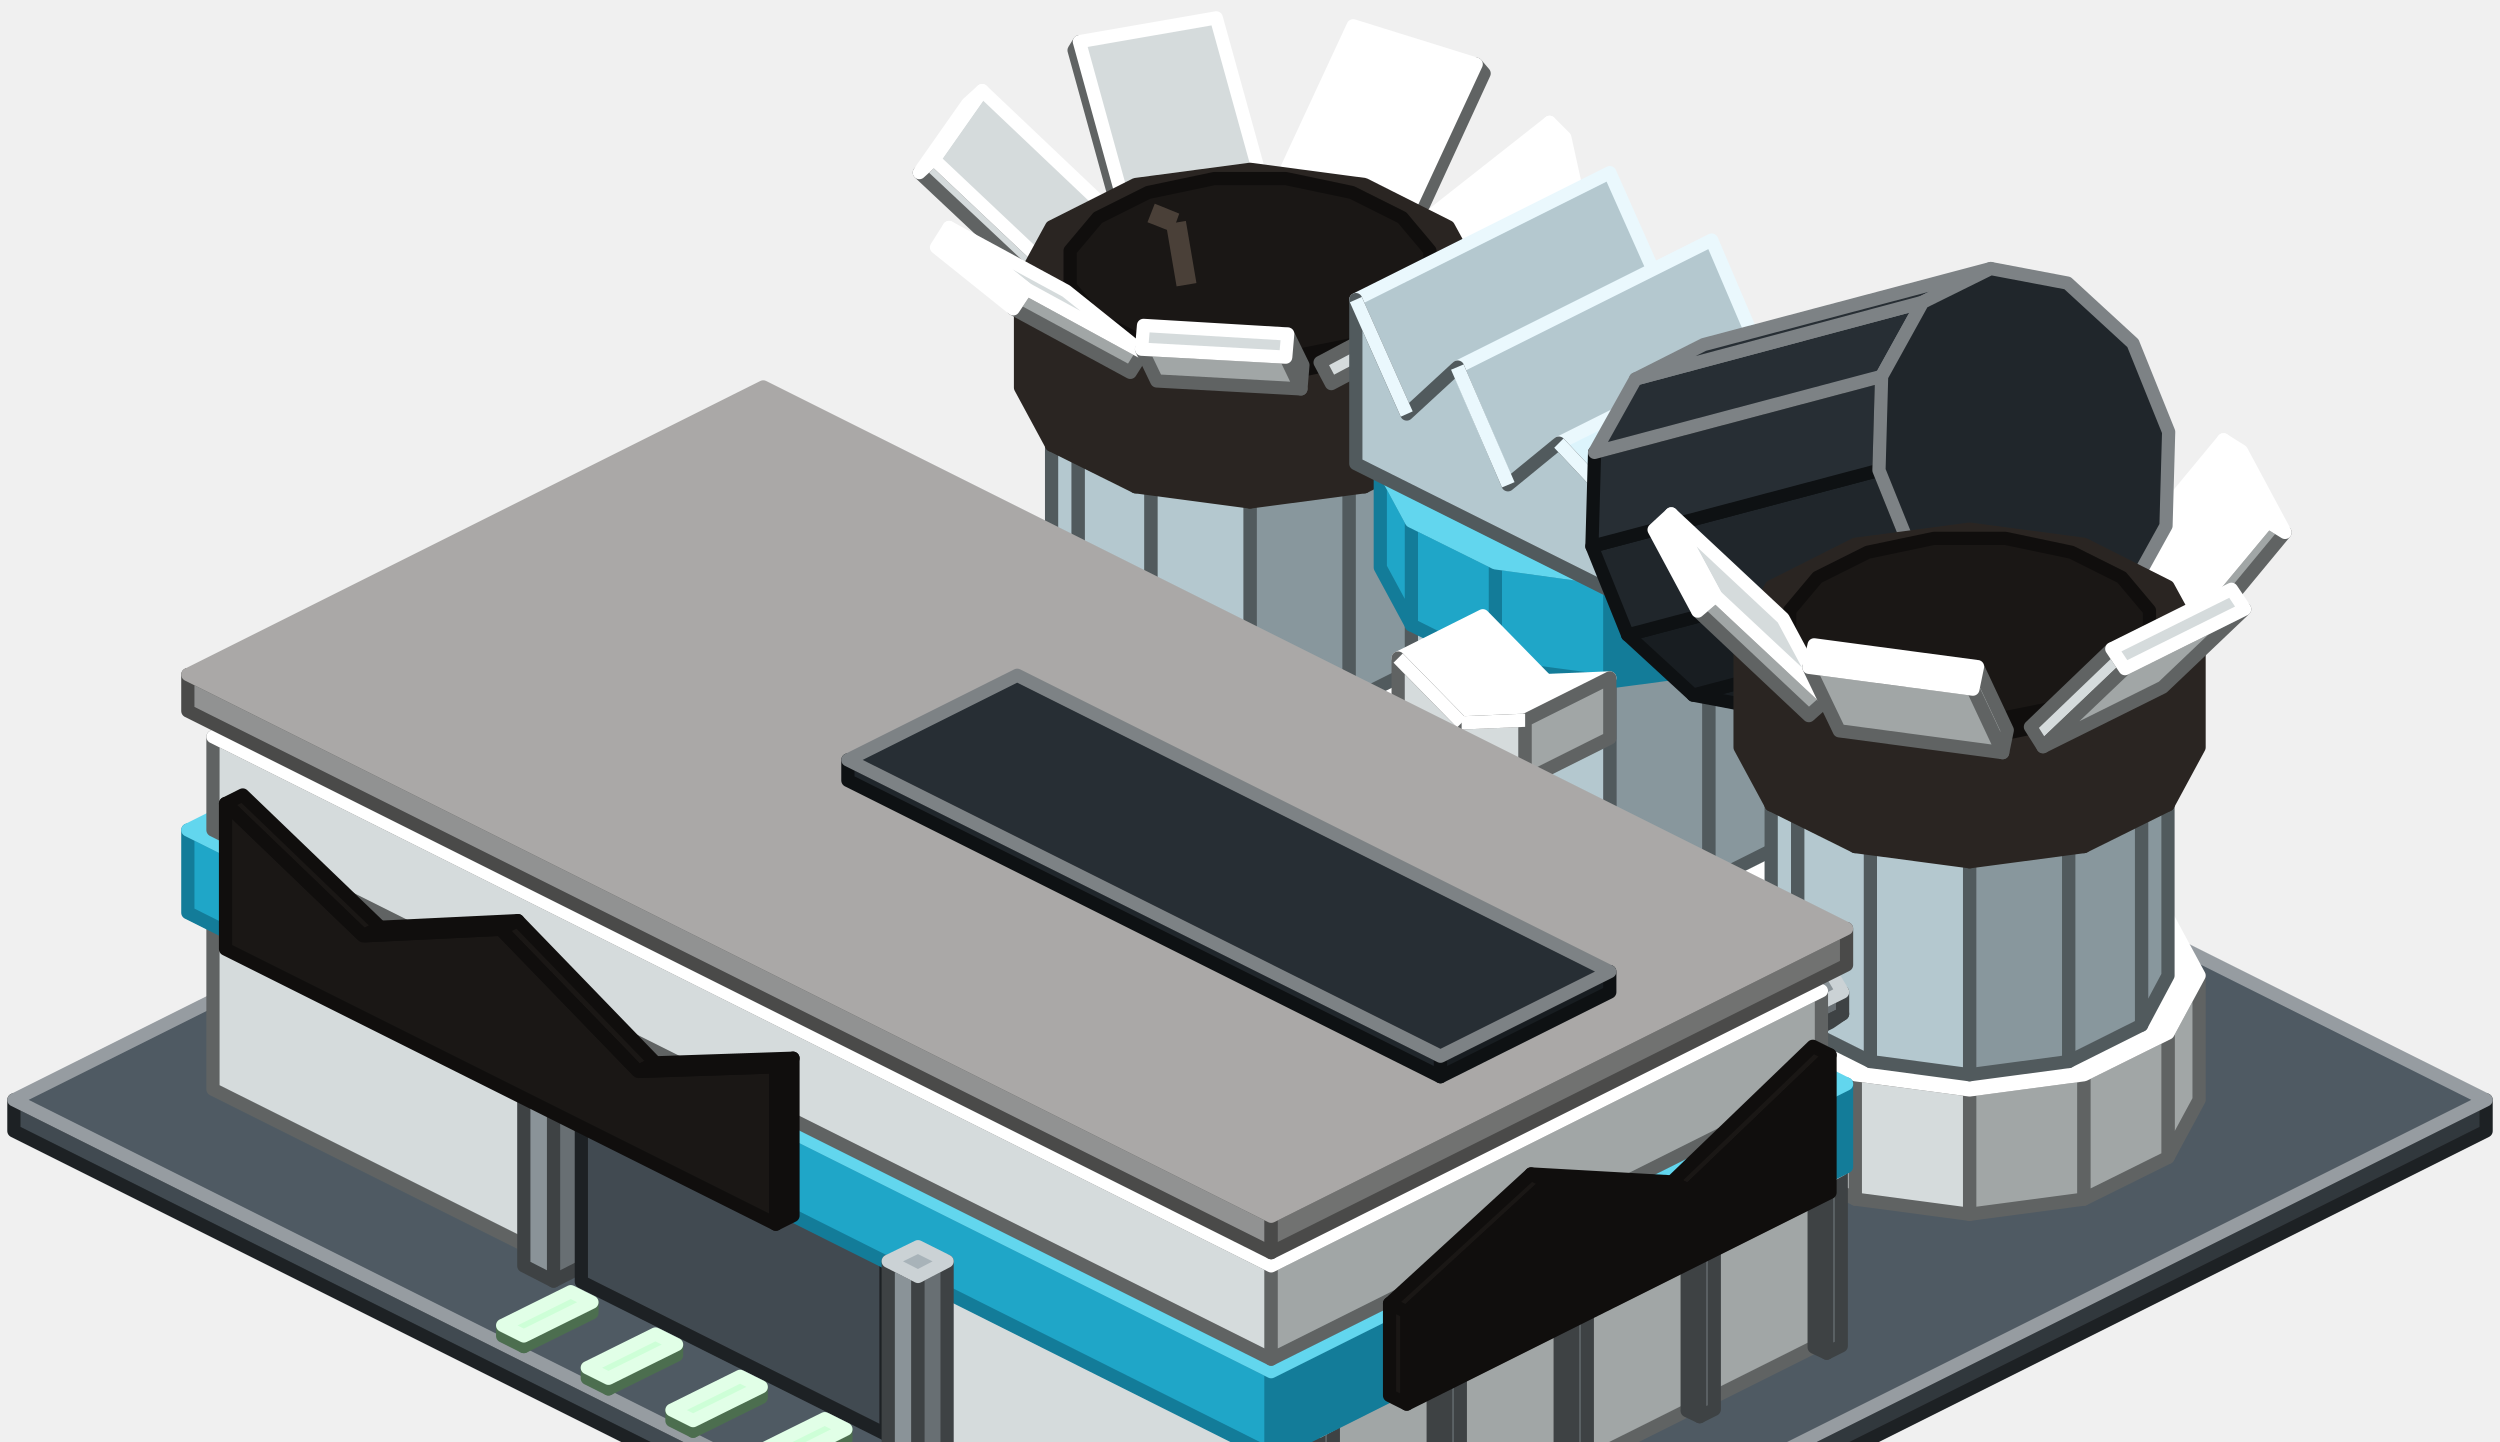
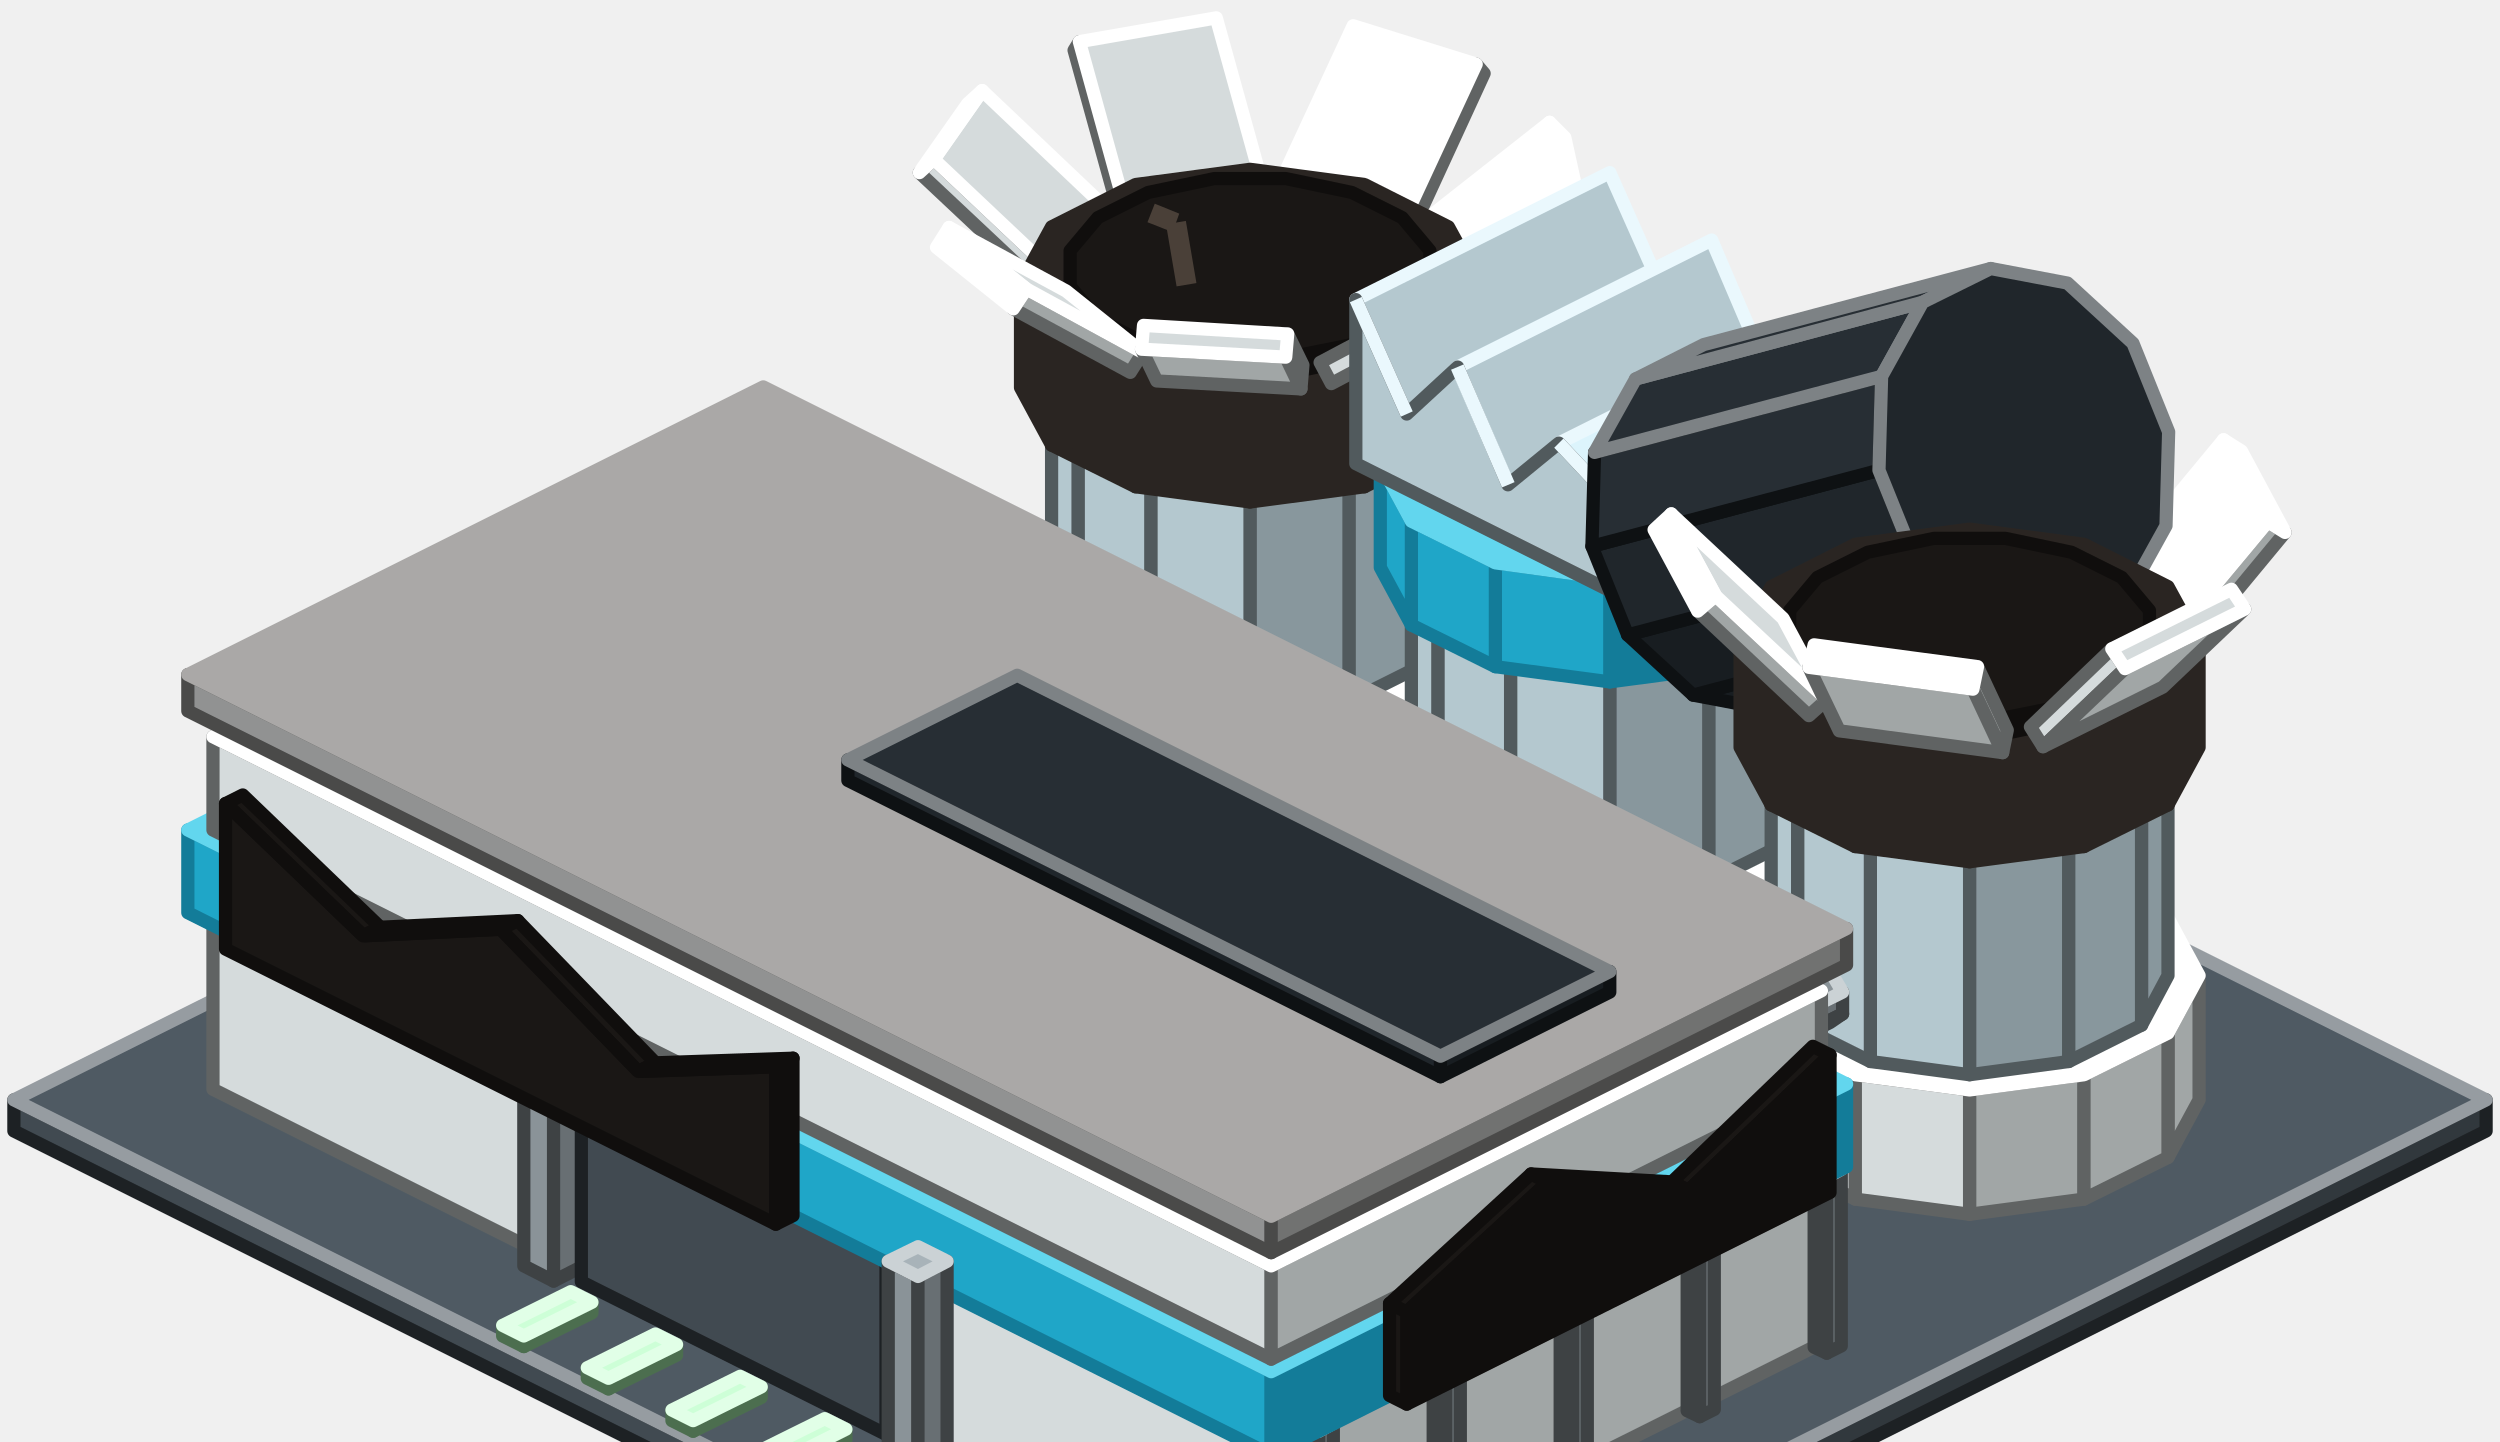
<svg xmlns="http://www.w3.org/2000/svg" width="378" height="218" viewBox="0 0 378 218">
  <g stroke-width="2" stroke-linejoin="round">
    <polygon points="100.1,220 2.1,171 2.1,166.3 109.5,220" fill="#414A51" stroke="#1D2124" />
    <polygon points="375.9,171 277.9,220 268.5,220 375.9,166.3" fill="#31383D" stroke="#1D2124" />
    <polygon points="109.5,220 2.1,166.3 189,72.9 375.9,166.3 268.5,220" fill="#4F5A63" stroke="#969CA1" />
    <polygon points="206.3,126.9 189,129.2 189,110.4 206.3,108.1" fill="#A1A6A6" stroke="#606363" />
    <polygon points="189,129.2 171.7,126.9 171.7,108.1 189,110.4" fill="#D5DBDC" stroke="#606363" />
    <polygon points="171.7,126.9 159,120.6 159,101.8 171.7,108.1" fill="#D5DBDC" stroke="#606363" />
    <polygon points="159,120.6 154.3,111.9 154.3,93.1 159,101.8" fill="#D5DBDC" stroke="#606363" />
    <polygon points="223.7,111.9 219,120.6 219,101.8 223.7,93.1" fill="#A1A6A6" stroke="#606363" />
    <polygon points="219,120.6 206.3,126.9 206.3,108.1 219,101.8" fill="#A1A6A6" stroke="#606363" />
    <polygon points="206.3,108.1 189,110.4 171.7,108.1 159,101.8 154.3,93.1 159,84.4 171.7,78.1 189,75.7 206.3,78.1 219,84.4 223.7,93.1 219,101.8" fill="#FFFFFF" stroke="#FFFFFF" />
    <polygon points="204,106.1 189,108.1 189,73.6 204,71.6" fill="#88979D" stroke="#515A5D" />
    <polygon points="189,108.1 174,106.1 174,71.6 189,73.6" fill="#B4C8CF" stroke="#515A5D" />
    <polygon points="174,106.1 163,100.6 163,66.1 174,71.6" fill="#B4C8CF" stroke="#515A5D" />
    <polygon points="163,100.6 159,93.1 159,58.6 163,66.1" fill="#B4C8CF" stroke="#515A5D" />
    <polygon points="219,93.1 215,100.6 215,66.1 219,58.6" fill="#88979D" stroke="#515A5D" />
    <polygon points="215,100.6 204,106.1 204,71.6 215,66.1" fill="#88979D" stroke="#515A5D" />
    <polygon points="204,71.6 189,73.6 174,71.6 163,66.1 159,58.6 163,51.1 174,45.6 189,43.6 204,45.6 215,51.1 219,58.6 215,66.1" fill="#DCF4FC" stroke="#EAF8FD" />
    <polygon points="170.1,31.3 169.3,32.6 162.4,7.6 163.2,6.3" fill="#D5DBDC" stroke="#606363" />
    <polygon points="190,28.9 190.8,27.6 170.1,31.3 169.3,32.6" fill="#A1A6A6" stroke="#606363" />
    <polygon points="190.8,27.6 170.1,31.3 163.2,6.3 183.9,2.7" fill="#D5DBDC" stroke="#FFFFFF" />
    <polygon points="213.4,35 212.1,33.6 223.2,9.7 224.4,11.1" fill="#A1A6A6" stroke="#606363" />
    <polygon points="213.4,35 212.1,33.6 193.5,27.8 194.8,29.2" fill="#A1A6A6" stroke="#606363" />
    <polygon points="212.1,33.6 193.5,27.8 204.6,3.9 223.2,9.7" fill="#FFFFFF" stroke="#FFFFFF" />
    <polygon points="160.8,42.6 158.7,44.6 139,26.1 141.2,24.1" fill="#D5DBDC" stroke="#606363" />
    <polygon points="168.1,32.3 160.8,42.6 141.2,24.1 148.5,13.7" fill="#D5DBDC" stroke="#FFFFFF" />
    <polygon points="146.3,15.7 148.5,13.7 141.2,24.1 139,26.1" fill="#FFFFFF" stroke="#FFFFFF" />
    <polygon points="218.4,48 216.1,45.7 236.7,29.4 239,31.7" fill="#D5DBDC" stroke="#606363" />
    <polygon points="216.1,45.7 213.6,34.8 234.3,18.5 236.7,29.4" fill="#FFFFFF" stroke="#FFFFFF" />
    <polygon points="239,31.7 236.7,29.4 234.3,18.5 236.6,20.8" fill="#D5DBDC" stroke="#FFFFFF" />
    <polygon points="169.8,95.6 169.8,98.9 144.2,111.7 144.2,108.4" fill="#686F73" stroke="#3E4244" />
    <polygon points="169.8,98.9 167.9,100.2 142.3,113 144.2,111.7" fill="#686F73" stroke="#3E4244" />
    <polygon points="142.3,105.2 144.2,108.4 144.2,111.7 142.3,113 139.7,111.7 137.8,108.5 137.8,105.2 139.7,103.9" fill="#8A9398" stroke="#3E4244" />
    <polygon points="167.9,92.4 169.8,95.6 144.2,108.4 142.3,105.2" fill="#8A9398" stroke="#CBD2D5" />
    <polygon points="165.3,91.1 167.9,92.4 142.3,105.2 139.7,103.9" fill="#A8B3B9" stroke="#CBD2D5" />
    <polygon points="206.3,73.6 189,75.9 189,60.3 206.3,57.9" fill="#2A2522" stroke="#2A2522" />
    <polygon points="189,75.9 171.7,73.6 171.7,57.9 189,60.3" fill="#2A2522" stroke="#2A2522" />
    <polygon points="171.7,73.6 159,67.3 159,51.6 171.7,57.9" fill="#2A2522" stroke="#2A2522" />
    <polygon points="159,67.3 154.3,58.6 154.3,42.9 159,51.6" fill="#2A2522" stroke="#2A2522" />
    <polygon points="223.7,58.6 219,67.3 219,51.6 223.7,42.9" fill="#2A2522" stroke="#2A2522" />
    <polygon points="219,67.3 206.3,73.6 206.3,57.9 219,51.6" fill="#2A2522" stroke="#2A2522" />
    <polygon points="206.3,57.9 189,60.3 171.7,57.9 159,51.6 154.3,42.9 159,34.3 171.7,27.9 189,25.6 206.3,27.9 219,34.3 223.7,42.9 219,51.6" fill="#2A2522" stroke="#2A2522" />
    <polygon points="204.4,54.4 194.4,56.5 194.4,54.1 204.4,52.1" fill="#100E0D" stroke="#100E0D" />
    <polygon points="194.4,56.5 183.6,56.5 183.6,54.1 194.4,54.1" fill="#1A1715" stroke="#100E0D" />
    <polygon points="183.6,56.5 173.6,54.4 173.6,52.1 183.6,54.1" fill="#1A1715" stroke="#100E0D" />
    <polygon points="173.6,54.4 166,50.6 166,48.3 173.6,52.1" fill="#1A1715" stroke="#100E0D" />
    <polygon points="166,50.6 161.8,45.6 161.8,43.3 166,48.3" fill="#1A1715" stroke="#100E0D" />
    <polygon points="216.2,45.6 212,50.6 212,48.3 216.2,43.3" fill="#100E0D" stroke="#100E0D" />
    <polygon points="212,50.6 204.4,54.4 204.4,52.1 212,48.3" fill="#100E0D" stroke="#100E0D" />
    <polygon points="204.4,52.1 194.4,54.1 183.6,54.1 173.6,52.1 166,48.3 161.8,43.3 161.8,37.9 166,32.9 173.6,29.1 183.6,27 194.4,27 204.4,29.1 212,32.9 216.2,37.9 216.2,43.3 212,48.3" fill="#1A1715" stroke="#100E0D" />
    <polygon points="260.7,154.1 243.4,156.4 243.4,137.6 260.7,135.3" fill="#A1A6A6" stroke="#606363" />
    <polygon points="243.4,156.4 226.1,154.1 226.1,135.3 243.4,137.6" fill="#D5DBDC" stroke="#606363" />
    <polygon points="226.1,154.1 213.4,147.8 213.4,129 226.1,135.3" fill="#D5DBDC" stroke="#606363" />
    <polygon points="213.4,147.8 208.7,139.1 208.7,120.3 213.4,129" fill="#D5DBDC" stroke="#606363" />
    <polygon points="278.1,139.1 273.4,147.8 273.4,129 278.1,120.3" fill="#A1A6A6" stroke="#606363" />
    <polygon points="273.4,147.8 260.7,154.1 260.7,135.3 273.4,129" fill="#A1A6A6" stroke="#606363" />
    <polygon points="260.7,135.3 243.4,137.6 226.1,135.3 213.4,129 208.7,120.3 213.4,111.6 226.1,105.3 243.4,102.9 260.7,105.3 273.4,111.6 278.1,120.3 273.4,129" fill="#FFFFFF" stroke="#FFFFFF" />
    <polygon points="172.8,53.3 170.9,56.3 153.2,46.7 155.2,43.7" fill="#A1A6A6" stroke="#606363" />
    <polygon points="161.2,44 172.8,53.3 155.2,43.7 143.5,34.4" fill="#D5DBDC" stroke="#FFFFFF" />
    <polygon points="141.6,37.4 143.5,34.4 155.2,43.7 153.2,46.7" fill="#FFFFFF" stroke="#FFFFFF" />
    <polygon points="177.9,43.3 176.3,33.9 179.3,33.4 180.9,42.8" fill="#4A4038" />
    <polygon points="177.3,35.1 173.5,33.6 174.6,30.8 178.3,32.3" fill="#4A4038" />
    <polygon points="258.4,133.3 243.4,135.3 243.4,100.8 258.4,98.8" fill="#88979D" stroke="#515A5D" />
    <polygon points="243.4,135.3 228.4,133.3 228.4,98.8 243.4,100.8" fill="#B4C8CF" stroke="#515A5D" />
    <polygon points="228.4,133.3 217.4,127.8 217.4,93.3 228.4,98.8" fill="#B4C8CF" stroke="#515A5D" />
    <polygon points="217.4,127.8 213.4,120.3 213.4,85.8 217.4,93.3" fill="#B4C8CF" stroke="#515A5D" />
    <polygon points="273.4,120.3 269.4,127.8 269.4,93.3 273.4,85.8" fill="#88979D" stroke="#515A5D" />
    <polygon points="269.4,127.8 258.4,133.3 258.4,98.8 269.4,93.3" fill="#88979D" stroke="#515A5D" />
    <polygon points="258.4,98.8 243.4,100.8 228.4,98.8 217.4,93.3 213.4,85.8 217.4,78.3 228.4,72.8 243.4,70.8 258.4,72.8 269.4,78.3 273.4,85.8 269.4,93.3" fill="#DCF4FC" stroke="#EAF8FD" />
    <polygon points="201.3,58 199.6,54.8 214.3,47 216,50.2" fill="#D5DBDC" stroke="#606363" />
    <polygon points="216,50.2 214.3,47 229.8,39.3 231.5,42.5" fill="#D5DBDC" stroke="#FFFFFF" />
    <polygon points="197,55.2 196.7,58.8 194.4,54 194.7,50.5" fill="#A1A6A6" stroke="#606363" />
    <polygon points="196.7,58.8 174.9,57.6 172.6,52.8 194.4,54" fill="#A1A6A6" stroke="#606363" />
    <polygon points="172.6,52.8 172.9,49.2 194.7,50.5 194.4,54" fill="#D5DBDC" stroke="#FFFFFF" />
    <polygon points="260.7,100.8 243.4,103.1 243.4,87.5 260.7,85.1" fill="#137C99" stroke="#137C99" />
    <polygon points="243.4,103.1 226.1,100.8 226.1,85.1 243.4,87.5" fill="#1FA6C8" stroke="#137C99" />
    <polygon points="226.1,100.8 213.4,94.5 213.4,78.8 226.1,85.1" fill="#1FA6C8" stroke="#137C99" />
    <polygon points="213.4,94.5 208.7,85.8 208.7,70.1 213.4,78.8" fill="#1FA6C8" stroke="#137C99" />
    <polygon points="278.1,85.8 273.4,94.5 273.4,78.8 278.1,70.1" fill="#137C99" stroke="#137C99" />
    <polygon points="273.4,94.5 260.7,100.8 260.7,85.1 273.4,78.8" fill="#137C99" stroke="#137C99" />
    <polygon points="260.7,85.1 243.4,87.5 226.1,85.1 213.4,78.8 208.7,70.1 213.4,61.5 226.1,55.1 243.4,52.8 260.7,55.1 273.4,61.5 278.1,70.1 273.4,78.8" fill="#62D6EE" stroke="#62D6EE" />
    <polygon points="222.8,126.1 206.8,138 203.2,133.2 219.2,121.2" fill="#8A9398" />
    <polygon points="207.7,136.9 197.5,157.6 192.1,154.9 202.3,134.2" fill="#8A9398" />
    <polygon points="243.4,26.1 251.1,43.4 212.7,62.6 205,45.3" fill="#B4C8CF" stroke="#EAF8FD" />
    <polygon points="258.8,36.3 266.4,54.1 228,73.3 220.4,55.5" fill="#B4C8CF" stroke="#EAF8FD" />
    <polygon points="274.1,47.8 281.8,56 243.4,75.2 235.7,67" fill="#DCF4FC" stroke="#EAF8FD" />
    <polygon points="205,70.1 243.4,89.3 243.4,75.2 235.7,67 228,73.3 220.4,55.5 212.7,62.6 205,45.3" fill="#B4C8CF" stroke="#515A5D" />
    <polygon points="281.8,70.1 243.4,89.3 243.4,75.2 281.8,56" fill="#88979D" stroke="#515A5D" />
    <polygon points="213.6,62.2 205.9,44.9 204.1,45.7 211.8,63" fill="#EAF8FD" />
    <polygon points="229,72.9 221.3,55.1 219.4,55.9 227.1,73.7" fill="#EAF8FD" />
    <polygon points="244.1,74.5 236.4,66.3 235,67.7 242.7,75.9" fill="#EAF8FD" />
    <polygon points="315.1,181.3 297.8,183.6 297.8,164.8 315.1,162.5" fill="#A1A6A6" stroke="#606363" />
    <polygon points="297.8,183.6 280.5,181.3 280.5,162.5 297.8,164.8" fill="#D5DBDC" stroke="#606363" />
    <polygon points="280.5,181.3 267.8,175 267.8,156.2 280.5,162.5" fill="#D5DBDC" stroke="#606363" />
    <polygon points="267.8,175 263.1,166.3 263.1,147.5 267.8,156.2" fill="#D5DBDC" stroke="#606363" />
    <polygon points="332.5,166.3 327.8,175 327.8,156.2 332.5,147.5" fill="#A1A6A6" stroke="#606363" />
    <polygon points="327.8,175 315.1,181.3 315.1,162.5 327.8,156.2" fill="#A1A6A6" stroke="#606363" />
    <polygon points="315.1,162.5 297.8,164.8 280.5,162.5 267.8,156.2 263.1,147.5 267.8,138.8 280.5,132.5 297.8,130.1 315.1,132.5 327.8,138.8 332.5,147.5 327.8,156.2" fill="#FFFFFF" stroke="#FFFFFF" />
    <polygon points="312.8,160.5 297.8,162.5 297.8,128 312.8,126" fill="#88979D" stroke="#515A5D" />
    <polygon points="297.8,162.5 282.8,160.5 282.8,126 297.8,128" fill="#B4C8CF" stroke="#515A5D" />
    <polygon points="282.8,160.5 271.8,155 271.8,120.5 282.8,126" fill="#B4C8CF" stroke="#515A5D" />
    <polygon points="271.8,155 267.8,147.5 267.8,113 271.8,120.5" fill="#B4C8CF" stroke="#515A5D" />
    <polygon points="327.8,147.5 323.8,155 323.8,120.5 327.8,113" fill="#88979D" stroke="#515A5D" />
    <polygon points="323.8,155 312.8,160.5 312.8,126 323.8,120.5" fill="#88979D" stroke="#515A5D" />
    <polygon points="312.8,126 297.8,128 282.8,126 271.8,120.5 267.8,113 271.8,105.5 282.8,100 297.8,98 312.8,100 323.8,105.5 327.8,113 323.8,120.5" fill="#DCF4FC" stroke="#EAF8FD" />
    <polygon points="317.5,86.2 316.8,85.5 321.3,59.1 322.1,59.8" fill="#A1A6A6" stroke="#606363" />
    <polygon points="317.5,86.2 316.8,85.5 292.1,82.2 292.8,82.9" fill="#A1A6A6" stroke="#606363" />
    <polygon points="316.8,85.5 292.1,82.2 296.6,55.8 321.3,59.1" fill="#FFFFFF" stroke="#FFFFFF" />
    <polygon points="270.5,91.7 268.6,92.8 256.2,68.6 258.2,67.5" fill="#D5DBDC" stroke="#606363" />
    <polygon points="288.6,82.7 270.5,91.7 258.2,67.5 276.3,58.5" fill="#D5DBDC" stroke="#FFFFFF" />
    <polygon points="328.7,100.8 326,99.2 342.9,78.9 345.5,80.5" fill="#A1A6A6" stroke="#606363" />
    <polygon points="326,99.2 319.4,86.8 336.2,66.5 342.9,78.9" fill="#FFFFFF" stroke="#FFFFFF" />
    <polygon points="345.5,80.5 342.9,78.9 336.2,66.5 338.9,68.2" fill="#D5DBDC" stroke="#FFFFFF" />
    <polygon points="267.6,107.3 256,105.1 299.4,93.6 311,95.8" fill="#181D21" stroke="#0E1113" />
    <polygon points="256,105.1 246.1,96 289.5,84.5 299.4,93.6" fill="#181D21" stroke="#0E1113" />
    <polygon points="246.1,96 240.7,82.6 284.1,71.1 289.5,84.5" fill="#20262B" stroke="#0E1113" />
    <polygon points="240.7,82.6 241.1,68.4 284.5,56.9 284.1,71.1" fill="#272E34" stroke="#0E1113" />
    <polygon points="241.1,68.4 247.3,57.3 290.7,45.7 284.5,56.9" fill="#272E34" stroke="#7D8285" />
    <polygon points="247.3,57.3 257.6,52.1 301,40.6 290.7,45.7" fill="#272E34" stroke="#7D8285" />
    <polygon points="311,95.8 299.4,93.6 289.5,84.5 284.1,71.1 284.5,56.9 290.7,45.7 301,40.6 312.6,42.8 322.5,51.9 327.9,65.3 327.5,79.5 321.3,90.7" fill="#20262B" stroke="#7D8285" />
    <polygon points="278.6,150 278.6,153.3 253,166.1 253,162.8" fill="#686F73" stroke="#3E4244" />
    <polygon points="278.6,153.3 276.7,154.6 251.1,167.4 253,166.1" fill="#686F73" stroke="#3E4244" />
    <polygon points="251.1,159.6 253,162.8 253,166.1 251.1,167.4 248.5,166.1 246.6,162.9 246.6,159.6 248.5,158.3" fill="#8A9398" stroke="#3E4244" />
    <polygon points="276.7,146.8 278.6,150 253,162.8 251.1,159.6" fill="#8A9398" stroke="#CBD2D5" />
    <polygon points="274.1,145.5 276.7,146.8 251.1,159.6 248.5,158.3" fill="#A8B3B9" stroke="#CBD2D5" />
    <polygon points="315.1,128 297.8,130.3 297.8,114.7 315.1,112.3" fill="#2A2522" stroke="#2A2522" />
    <polygon points="297.8,130.3 280.5,128 280.5,112.3 297.8,114.7" fill="#2A2522" stroke="#2A2522" />
    <polygon points="280.5,128 267.8,121.7 267.8,106 280.5,112.3" fill="#2A2522" stroke="#2A2522" />
    <polygon points="267.8,121.7 263.1,113 263.1,97.3 267.8,106" fill="#2A2522" stroke="#2A2522" />
    <polygon points="332.5,113 327.8,121.7 327.8,106 332.5,97.3" fill="#2A2522" stroke="#2A2522" />
    <polygon points="327.8,121.7 315.1,128 315.1,112.3 327.8,106" fill="#2A2522" stroke="#2A2522" />
    <polygon points="315.1,112.3 297.8,114.7 280.5,112.3 267.8,106 263.1,97.3 267.8,88.7 280.5,82.3 297.8,80 315.1,82.3 327.8,88.7 332.5,97.3 327.8,106" fill="#2A2522" stroke="#2A2522" />
    <polygon points="142.8,220 32.2,164.7 32.2,138 192.2,218 192.2,220" fill="#D5DBDC" stroke="#606363" />
    <polygon points="275.4,203.1 241.6,220 192.2,220 192.2,218 275.4,176.4" fill="#A1A6A6" stroke="#606363" />
    <polygon points="192.2,218 32.2,138 115.4,96.4 275.4,176.4" fill="#FFFFFF" stroke="#FFFFFF" />
    <polygon points="313.2,108.8 303.2,110.9 303.2,108.5 313.2,106.5" fill="#100E0D" stroke="#100E0D" />
    <polygon points="303.2,110.9 292.4,110.9 292.4,108.5 303.2,108.5" fill="#1A1715" stroke="#100E0D" />
    <polygon points="292.4,110.9 282.4,108.8 282.4,106.5 292.4,108.5" fill="#1A1715" stroke="#100E0D" />
    <polygon points="282.4,108.8 274.8,105 274.8,102.7 282.4,106.5" fill="#1A1715" stroke="#100E0D" />
    <polygon points="274.8,105 270.6,100 270.6,97.7 274.8,102.7" fill="#1A1715" stroke="#100E0D" />
    <polygon points="325,100 320.8,105 320.8,102.7 325,97.7" fill="#100E0D" stroke="#100E0D" />
    <polygon points="320.8,105 313.2,108.8 313.2,106.5 320.8,102.7" fill="#100E0D" stroke="#100E0D" />
    <polygon points="313.2,106.5 303.2,108.5 292.4,108.5 282.4,106.5 274.8,102.7 270.6,97.7 270.6,92.3 274.8,87.3 282.4,83.5 292.4,81.4 303.2,81.4 313.2,83.5 320.8,87.3 325,92.3 325,97.7 320.8,102.7" fill="#1A1715" stroke="#100E0D" />
    <polygon points="83.7,193.7 79.2,191.4 79.2,163.2 83.7,165.4" fill="#8A9398" stroke="#3E4244" />
    <polygon points="88.2,191.4 83.7,193.7 83.7,165.4 88.2,163.2" fill="#686F73" stroke="#3E4244" />
    <polygon points="83.7,165.4 79.2,163.2 83.7,161 88.2,163.2" fill="#A8B3B9" stroke="#CBD2D5" />
    <polygon points="276.2,105.8 273.5,108.2 256.7,92.4 259.4,90.1" fill="#A1A6A6" stroke="#606363" />
    <polygon points="269.6,93.5 276.2,105.8 259.4,90.1 252.7,77.7" fill="#D5DBDC" stroke="#FFFFFF" />
    <polygon points="250.1,80.1 252.7,77.7 259.4,90.1 256.7,92.4" fill="#FFFFFF" stroke="#FFFFFF" />
    <polygon points="308.9,112.9 307,109.9 319.3,98.1 321.3,101.1" fill="#D5DBDC" stroke="#606363" />
    <polygon points="327,103.9 308.9,112.9 321.3,101.1 339.4,92.1" fill="#A1A6A6" stroke="#606363" />
    <polygon points="321.3,101.1 319.3,98.1 337.4,89.1 339.4,92.1" fill="#D5DBDC" stroke="#FFFFFF" />
    <polygon points="276.2,204.6 274.3,203.7 274.3,177 276.2,178" fill="#8A9398" stroke="#3E4244" />
    <polygon points="278.4,203.5 276.2,204.6 276.2,178 278.4,176.8" fill="#686F73" stroke="#3E4244" />
    <polygon points="276.2,178 274.3,177 276.5,175.9 278.4,176.8" fill="#A8B3B9" stroke="#CBD2D5" />
    <polygon points="134,216.9 87.9,193.8 87.9,167.2 134,190.2" fill="#414A51" stroke="#1D2124" />
    <polygon points="136.5,215.6 134,216.9 134,190.2 136.5,188.9" fill="#31383D" stroke="#1D2124" />
    <polygon points="134,190.2 87.9,167.2 90.4,165.9 136.5,188.9" fill="#4F5A63" stroke="#969CA1" />
    <polygon points="79.2,203.6 76,202 76,200.4 79.2,202" fill="#A8F5B0" stroke="#4C6E4F" />
    <polygon points="89.5,198.5 79.2,203.6 79.2,202 89.5,196.9" fill="#7FB985" stroke="#4C6E4F" />
    <polygon points="79.2,202 76,200.4 86.3,195.3 89.5,196.9" fill="#CDFFD7" stroke="#E1FFE7" />
    <polygon points="92,210 88.8,208.4 88.8,206.8 92,208.4" fill="#A8F5B0" stroke="#4C6E4F" />
    <polygon points="102.3,204.9 92,210 92,208.4 102.3,203.3" fill="#7FB985" stroke="#4C6E4F" />
    <polygon points="92,208.4 88.8,206.8 99.1,201.7 102.3,203.3" fill="#CDFFD7" stroke="#E1FFE7" />
    <polygon points="303.5,110.4 302.8,113.8 298.3,104.2 299,100.8" fill="#A1A6A6" stroke="#606363" />
    <polygon points="302.8,113.8 278.1,110.5 273.5,100.9 298.3,104.2" fill="#A1A6A6" stroke="#606363" />
    <polygon points="273.5,100.9 274.3,97.5 299,100.8 298.3,104.2" fill="#FFFFFF" stroke="#FFFFFF" />
    <polygon points="104.8,216.4 101.6,214.8 101.6,213.2 104.8,214.8" fill="#A8F5B0" stroke="#4C6E4F" />
    <polygon points="115.1,211.3 104.8,216.4 104.8,214.8 115.1,209.7" fill="#7FB985" stroke="#4C6E4F" />
    <polygon points="104.8,214.8 101.6,213.2 111.9,208.1 115.1,209.7" fill="#CDFFD7" stroke="#E1FFE7" />
    <polygon points="257,214.2 255.1,213.3 255.1,186.6 257,187.6" fill="#8A9398" stroke="#3E4244" />
    <polygon points="259.2,213.1 257,214.2 257,187.6 259.2,186.4" fill="#686F73" stroke="#3E4244" />
    <polygon points="257,187.6 255.1,186.6 257.3,185.5 259.2,186.4" fill="#A8B3B9" stroke="#CBD2D5" />
    <polygon points="114.4,220 114.4,219.6 115.2,220" fill="#A8F5B0" stroke="#4C6E4F" />
    <polygon points="127.9,217.7 123.2,220 120.1,220 127.9,216.1" fill="#7FB985" stroke="#4C6E4F" />
    <polygon points="115.2,220 114.4,219.6 124.7,214.5 127.9,216.1 120.1,220" fill="#CDFFD7" stroke="#E1FFE7" />
    <polygon points="235.9,220 235.9,196.2 237.8,197.2 237.8,220" fill="#8A9398" stroke="#3E4244" />
    <polygon points="237.8,220 237.8,197.2 240,196 240,220" fill="#686F73" stroke="#3E4244" />
    <polygon points="237.8,197.2 235.9,196.2 238.1,195.1 240,196" fill="#A8B3B9" stroke="#CBD2D5" />
    <polygon points="216.7,220 216.7,205.8 218.6,206.8 218.6,220" fill="#8A9398" stroke="#3E4244" />
    <polygon points="218.6,220 218.6,206.8 220.8,205.6 220.8,220" fill="#686F73" stroke="#3E4244" />
    <polygon points="218.6,206.8 216.7,205.8 218.9,204.7 220.8,205.6" fill="#A8B3B9" stroke="#CBD2D5" />
    <polygon points="197.5,220 197.5,215.4 199.4,216.4 199.4,220" fill="#8A9398" stroke="#3E4244" />
    <polygon points="199.4,220 199.4,216.4 201.6,215.2 201.6,220" fill="#686F73" stroke="#3E4244" />
    <polygon points="199.4,216.4 197.5,215.4 199.7,214.3 201.6,215.2" fill="#A8B3B9" stroke="#CBD2D5" />
    <polygon points="192.2,220 28.4,138 28.4,125.5 192.2,207.4" fill="#1FA6C8" stroke="#137C99" />
    <polygon points="279.2,176.4 192.2,220 192.2,207.4 279.2,163.9" fill="#137C99" stroke="#137C99" />
    <polygon points="192.2,207.4 28.4,125.5 115.4,82 279.2,163.9" fill="#62D6EE" stroke="#62D6EE" />
-     <polygon points="224.2,93.1 233.8,102.9 221,109.3 211.4,99.5" fill="#FFFFFF" stroke="#FFFFFF" />
-     <polygon points="233.8,102.9 243.4,102.5 230.6,108.9 221,109.3" fill="#FFFFFF" stroke="#FFFFFF" />
-     <polygon points="211.4,108.4 230.6,118 230.6,108.9 221,109.3 211.4,99.5" fill="#D5DBDC" stroke="#606363" />
-     <polygon points="243.4,111.6 230.6,118 230.6,108.9 243.4,102.5" fill="#A1A6A6" stroke="#606363" />
-     <polygon points="221.7,108.6 212.1,98.8 210.7,100.2 220.3,110" fill="#FFFFFF" />
-     <polygon points="230.6,107.9 221,108.3 221,110.3 230.6,109.9" fill="#FFFFFF" />
+     <polygon points="80.2,94.7 89.8,104.5 77,110.9 67.4,101.1" fill="#FFFFFF" stroke="#FFFFFF" />
+     <polygon points="89.8,104.5 99.4,104.1 86.6,110.5 77,110.9" fill="#FFFFFF" stroke="#FFFFFF" />
+     <polygon points="67.4,110 86.6,119.6 86.6,110.5 77,110.9 67.4,101.1" fill="#D5DBDC" stroke="#606363" />
+     <polygon points="99.4,113.2 86.6,119.6 86.6,110.5 99.4,104.1" fill="#A1A6A6" stroke="#606363" />
+     <polygon points="77.7,110.2 68.1,100.4 66.7,101.8 76.3,111.6" fill="#FFFFFF" />
+     <polygon points="86.6,109.5 77,109.9 77,111.9 86.6,111.5" fill="#FFFFFF" />
    <polygon points="192.2,205.5 32.2,125.5 32.2,111.4 192.2,191.4" fill="#D5DBDC" stroke="#606363" />
    <polygon points="275.4,163.9 192.2,205.5 192.2,191.4 275.4,149.8" fill="#A1A6A6" stroke="#606363" />
    <polygon points="192.2,191.4 32.2,111.4 115.4,69.8 275.4,149.8" fill="#FFFFFF" stroke="#FFFFFF" />
    <polygon points="192.2,188.8 37.3,111.4 37.3,107.5 192.2,184.9" fill="#1FA6C8" stroke="#137C99" />
    <polygon points="270.3,149.8 192.2,188.8 192.2,184.9 270.3,145.9" fill="#137C99" stroke="#137C99" />
    <polygon points="192.2,184.9 37.3,107.5 115.4,68.4 270.3,145.9" fill="#62D6EE" stroke="#62D6EE" />
    <polygon points="36.7,120.2 57.5,140.2 54.9,141.5 34.1,121.5" fill="#1A1715" stroke="#100E0D" />
    <polygon points="57.5,140.2 78.3,139.2 75.7,140.5 54.9,141.5" fill="#1A1715" stroke="#100E0D" />
    <polygon points="78.3,139.2 99.1,160.7 96.5,162 75.7,140.5" fill="#1A1715" stroke="#100E0D" />
    <polygon points="99.1,160.7 119.9,160 117.3,161.3 96.5,162" fill="#1A1715" stroke="#100E0D" />
    <polygon points="34.1,143.5 117.3,185.1 117.3,161.3 96.5,162 75.7,140.5 54.9,141.5 34.1,121.5" fill="#1A1715" stroke="#100E0D" />
    <polygon points="119.9,183.8 117.3,185.1 117.3,161.3 119.9,160" fill="#100E0D" stroke="#100E0D" />
    <polygon points="55.6,140.7 34.8,120.7 33.4,122.2 54.2,142.2" fill="#100E0D" />
    <polygon points="75.7,139.5 54.9,140.5 55,142.5 75.8,141.5" fill="#100E0D" />
    <polygon points="97.2,161.3 76.4,139.8 75,141.2 95.8,162.7" fill="#100E0D" />
    <polygon points="117.3,160.3 96.5,161 96.6,163 117.4,162.3" fill="#100E0D" />
    <polygon points="136.4,220 134.3,218.9 134.3,190.7 138.8,193 138.8,220" fill="#8A9398" stroke="#3E4244" />
    <polygon points="143.2,218.9 141.1,220 138.8,220 138.8,193 143.2,190.7" fill="#686F73" stroke="#3E4244" />
    <polygon points="138.8,193 134.3,190.7 138.8,188.5 143.2,190.7" fill="#A8B3B9" stroke="#CBD2D5" />
    <polygon points="192.2,189.4 28.4,107.5 28.4,102 192.2,183.9" fill="#919292" stroke="#4A4A49" />
    <polygon points="279.2,145.9 192.2,189.4 192.2,183.9 279.2,140.4" fill="#717271" stroke="#4A4A49" />
    <polygon points="192.2,183.9 28.4,102 115.4,58.5 279.2,140.4" fill="#AAA8A7" stroke="#AAA8A7" />
    <polygon points="217.8,162.8 128.2,118 128.2,114.9 217.8,159.7" fill="#20262B" stroke="#0E1113" />
    <polygon points="243.4,150 217.8,162.8 217.8,159.7 243.4,146.9" fill="#181D21" stroke="#0E1113" />
    <polygon points="217.8,159.7 128.2,114.9 153.8,102.1 243.4,146.9" fill="#272E34" stroke="#7D8285" />
    <polygon points="274.1,158.2 252.8,178.7 255.3,180 276.7,159.5" fill="#1A1715" stroke="#100E0D" />
    <polygon points="252.8,178.7 231.5,177.5 234,178.8 255.3,180" fill="#1A1715" stroke="#100E0D" />
    <polygon points="231.5,177.5 210.1,197.1 212.7,198.4 234,178.8" fill="#1A1715" stroke="#100E0D" />
    <polygon points="276.7,180.3 212.7,212.3 212.7,198.4 234,178.8 255.3,180 276.7,159.5" fill="#100E0D" stroke="#100E0D" />
    <polygon points="210.1,211 212.7,212.3 212.7,198.4 210.1,197.1" fill="#1A1715" stroke="#100E0D" />
    <polygon points="256,180.7 277.4,160.2 276,158.8 254.7,179.2" fill="#100E0D" />
    <polygon points="234,179.8 255.3,181 255.4,179 234.1,177.8" fill="#100E0D" />
    <polygon points="213.4,199.1 234.7,179.5 233.3,178 212,197.6" fill="#100E0D" />
  </g>
</svg>
